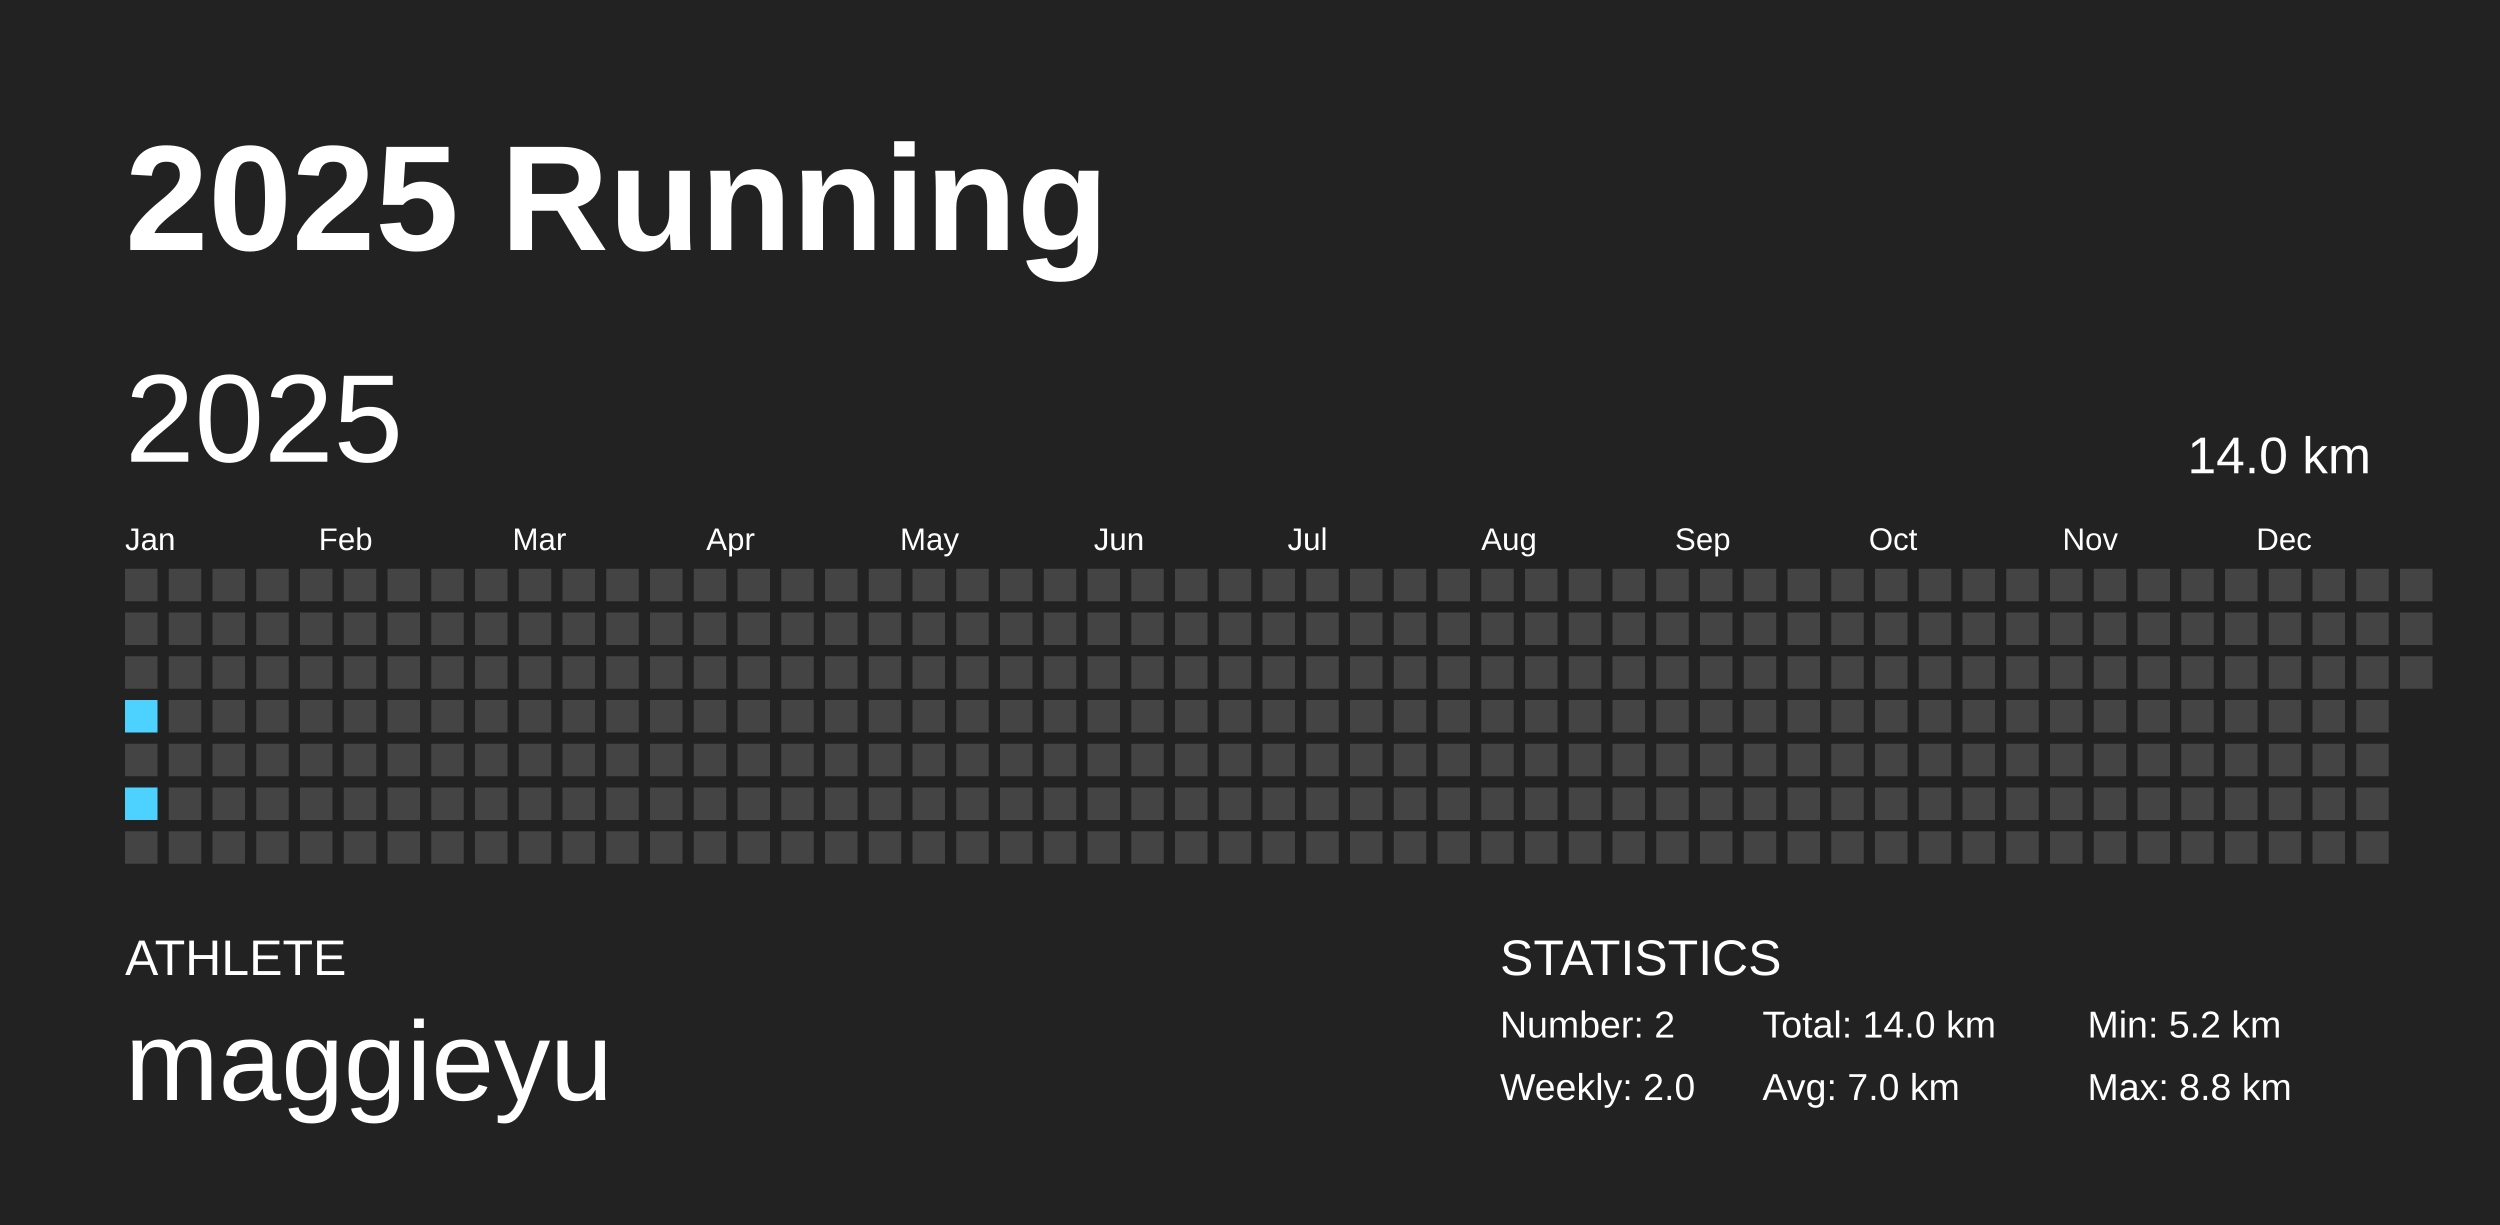
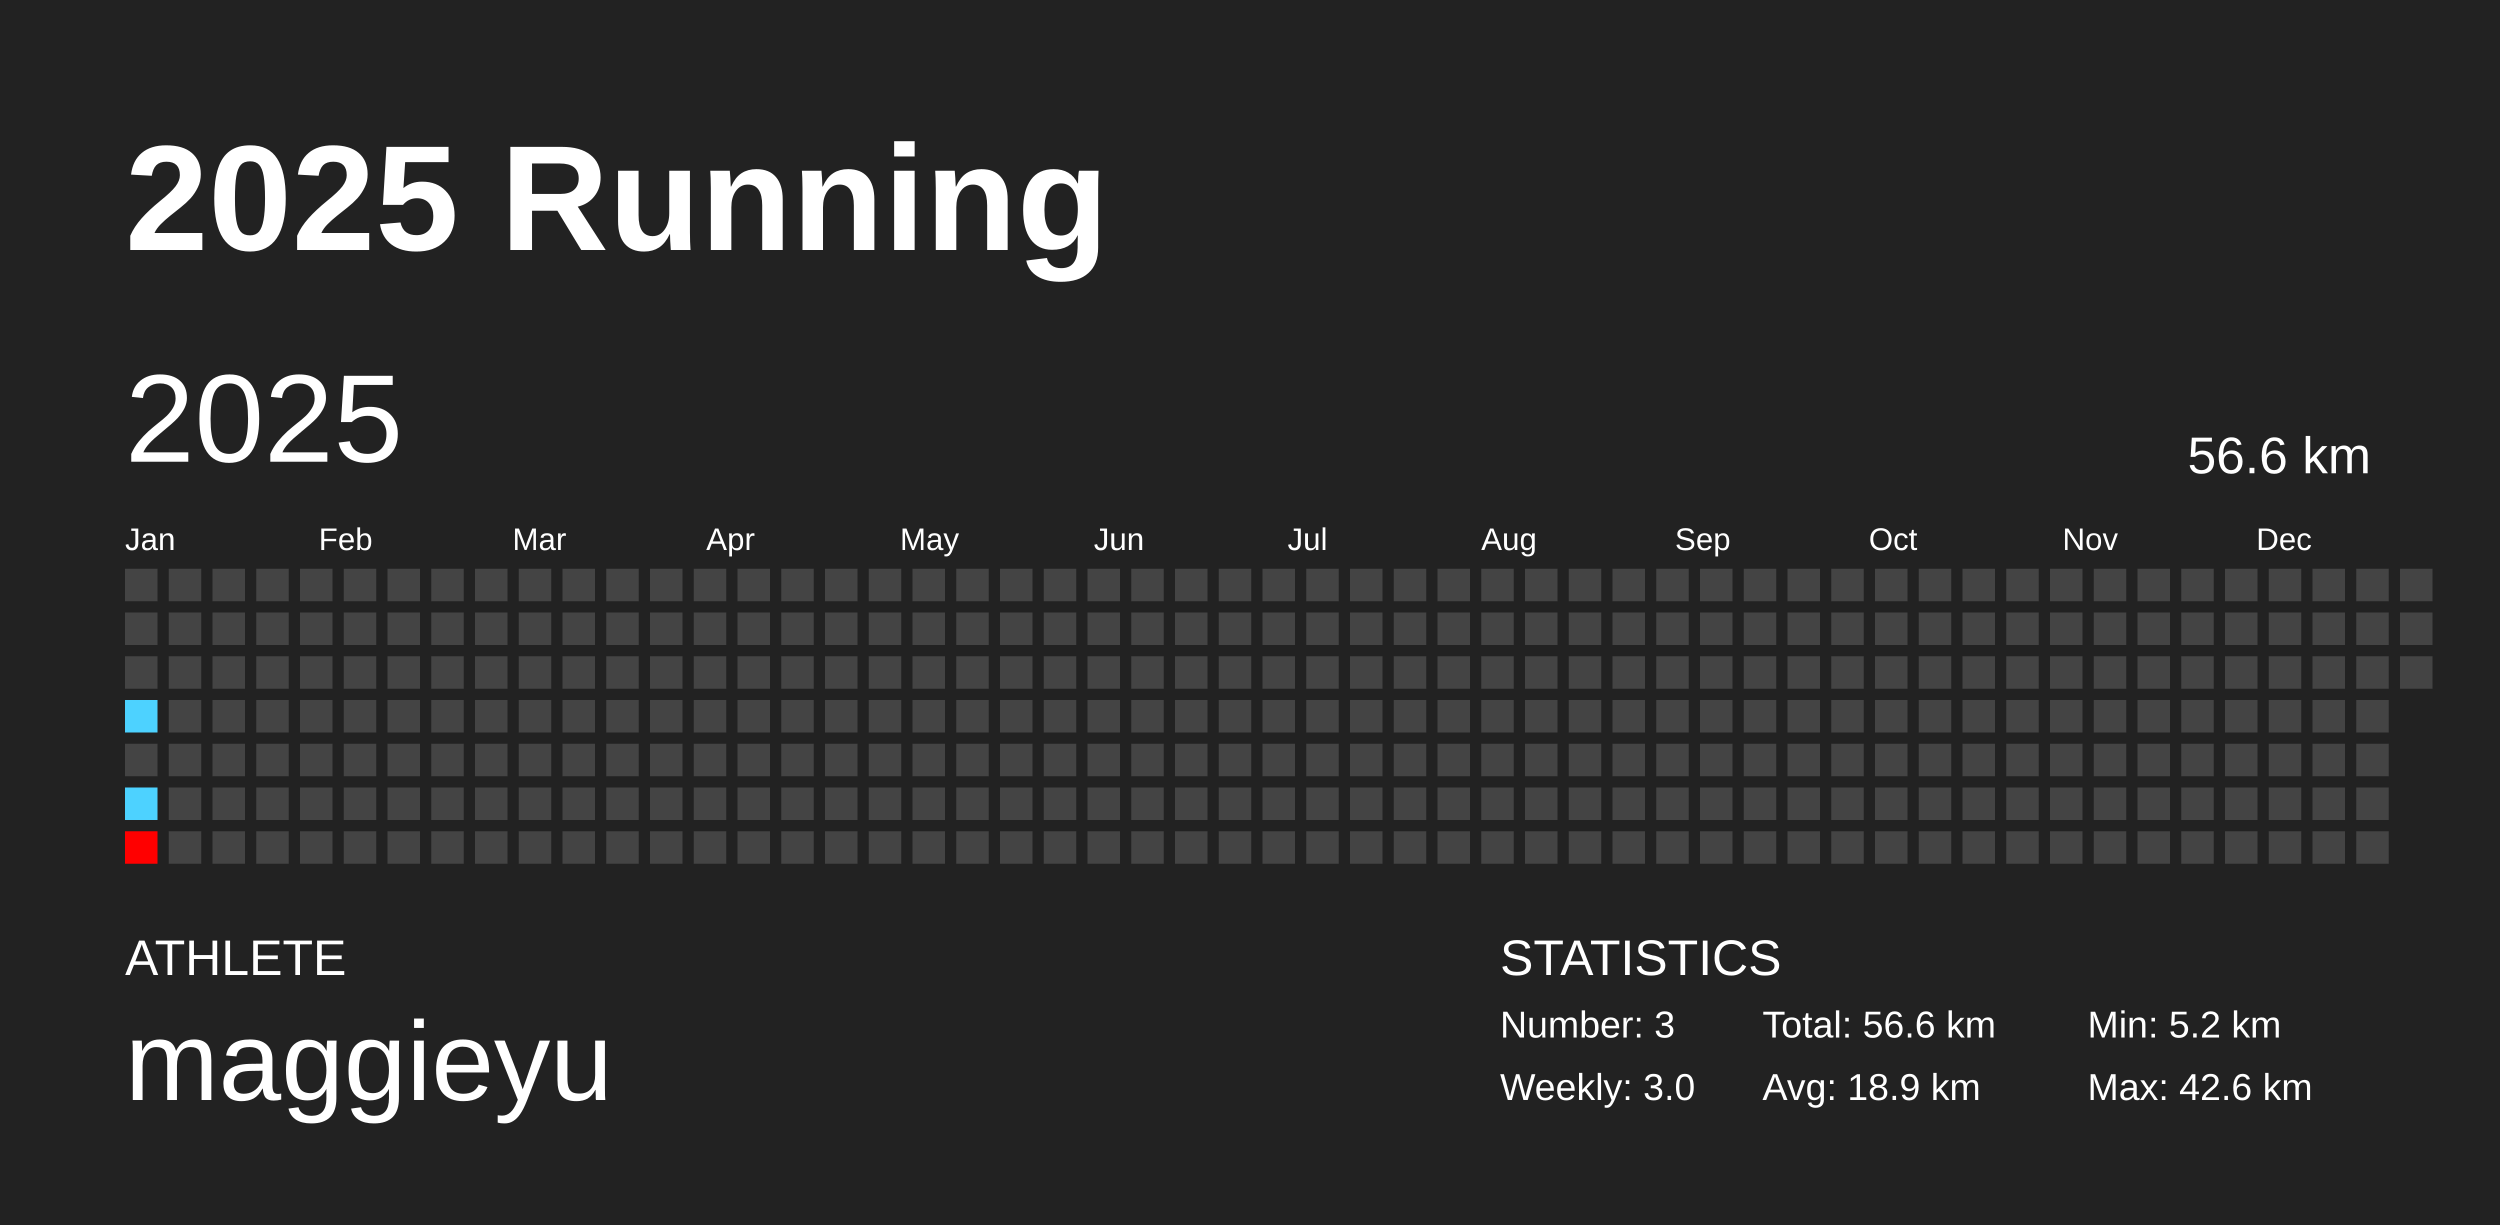
<svg xmlns="http://www.w3.org/2000/svg" baseProfile="full" height="98mm" version="1.1" viewBox="0,0,200,98" width="200mm">
  <defs />
  <rect fill="#222222" height="98" width="200" x="0" y="0" />
  <text fill="#FFFFFF" style="font-size:12px; font-family:Arial; font-weight:bold;" x="10" y="20">2025 Running</text>
  <text fill="#FFFFFF" style="font-size:4px; font-family:Arial" x="10" y="78">ATHLETE</text>
  <text fill="#FFFFFF" style="font-size:9px; font-family:Arial" x="10" y="88">maggieyu</text>
  <text fill="#FFFFFF" style="font-size:4px; font-family:Arial" x="120" y="78">STATISTICS</text>
-   <text fill="#FFFFFF" style="font-size:3px; font-family:Arial" x="120" y="83">Number: 2</text>
-   <text fill="#FFFFFF" style="font-size:3px; font-family:Arial" x="120" y="88">Weekly: 2.0</text>
-   <text fill="#FFFFFF" style="font-size:3px; font-family:Arial" x="141" y="83">Total: 14.0 km</text>
-   <text fill="#FFFFFF" style="font-size:3px; font-family:Arial" x="141" y="88">Avg: 7.0 km</text>
+   <text fill="#FFFFFF" style="font-size:3px; font-family:Arial" x="120" y="83">Number: 3</text>
+   <text fill="#FFFFFF" style="font-size:3px; font-family:Arial" x="120" y="88">Weekly: 3.0</text>
+   <text fill="#FFFFFF" style="font-size:3px; font-family:Arial" x="141" y="83">Total: 56.6 km</text>
+   <text fill="#FFFFFF" style="font-size:3px; font-family:Arial" x="141" y="88">Avg: 18.9 km</text>
  <text fill="#FFFFFF" style="font-size:3px; font-family:Arial" x="167" y="83">Min: 5.2 km</text>
-   <text fill="#FFFFFF" style="font-size:3px; font-family:Arial" x="167" y="88">Max: 8.8 km</text>
+   <text fill="#FFFFFF" style="font-size:3px; font-family:Arial" x="167" y="88">Max: 42.6 km</text>
  <text dominant-baseline="hanging" fill="#FFFFFF" style="font-size:10.0px; font-family:Arial;" x="10" y="30">2025</text>
-   <text dominant-baseline="hanging" fill="#FFFFFF" style="font-size:4.125px; font-family:Arial;" x="175" y="35">14.0 km</text>
+   <text dominant-baseline="hanging" fill="#FFFFFF" style="font-size:4.125px; font-family:Arial;" x="175" y="35">56.6 km</text>
  <text fill="#FFFFFF" style="font-size:2.5px; font-family:Arial" x="10.0" y="44">Jan</text>
  <text fill="#FFFFFF" style="font-size:2.5px; font-family:Arial" x="25.5" y="44">Feb</text>
  <text fill="#FFFFFF" style="font-size:2.5px; font-family:Arial" x="41.0" y="44">Mar</text>
  <text fill="#FFFFFF" style="font-size:2.5px; font-family:Arial" x="56.5" y="44">Apr</text>
  <text fill="#FFFFFF" style="font-size:2.5px; font-family:Arial" x="72.0" y="44">May</text>
  <text fill="#FFFFFF" style="font-size:2.5px; font-family:Arial" x="87.5" y="44">Jun</text>
  <text fill="#FFFFFF" style="font-size:2.5px; font-family:Arial" x="103.0" y="44">Jul</text>
  <text fill="#FFFFFF" style="font-size:2.5px; font-family:Arial" x="118.5" y="44">Aug</text>
  <text fill="#FFFFFF" style="font-size:2.5px; font-family:Arial" x="134.0" y="44">Sep</text>
  <text fill="#FFFFFF" style="font-size:2.5px; font-family:Arial" x="149.5" y="44">Oct</text>
  <text fill="#FFFFFF" style="font-size:2.5px; font-family:Arial" x="165.0" y="44">Nov</text>
  <text fill="#FFFFFF" style="font-size:2.5px; font-family:Arial" x="180.5" y="44">Dec</text>
  <rect fill="#444444" height="2.6" width="2.6" x="10.0" y="45.5" />
  <rect fill="#444444" height="2.6" width="2.6" x="10.0" y="49.0" />
  <rect fill="#444444" height="2.6" width="2.6" x="10.0" y="52.5" />
  <rect fill="#4dd2ff" height="2.6" width="2.6" x="10.0" y="56.0" />
  <rect fill="#444444" height="2.6" width="2.6" x="10.0" y="59.5" />
  <rect fill="#4dd2ff" height="2.6" width="2.6" x="10.0" y="63.0" />
-   <rect fill="#444444" height="2.6" width="2.6" x="10.0" y="66.5" />
+   <rect fill="red" height="2.6" width="2.6" x="10.0" y="66.5" />
  <rect fill="#444444" height="2.6" width="2.6" x="13.5" y="45.5" />
  <rect fill="#444444" height="2.6" width="2.6" x="13.5" y="49.0" />
  <rect fill="#444444" height="2.6" width="2.6" x="13.5" y="52.5" />
  <rect fill="#444444" height="2.6" width="2.6" x="13.5" y="56.0" />
  <rect fill="#444444" height="2.6" width="2.6" x="13.5" y="59.5" />
  <rect fill="#444444" height="2.6" width="2.6" x="13.5" y="63.0" />
  <rect fill="#444444" height="2.6" width="2.6" x="13.5" y="66.5" />
  <rect fill="#444444" height="2.6" width="2.6" x="17.0" y="45.5" />
  <rect fill="#444444" height="2.6" width="2.6" x="17.0" y="49.0" />
  <rect fill="#444444" height="2.6" width="2.6" x="17.0" y="52.5" />
  <rect fill="#444444" height="2.6" width="2.6" x="17.0" y="56.0" />
  <rect fill="#444444" height="2.6" width="2.6" x="17.0" y="59.5" />
  <rect fill="#444444" height="2.6" width="2.6" x="17.0" y="63.0" />
  <rect fill="#444444" height="2.6" width="2.6" x="17.0" y="66.5" />
  <rect fill="#444444" height="2.6" width="2.6" x="20.5" y="45.5" />
  <rect fill="#444444" height="2.6" width="2.6" x="20.5" y="49.0" />
  <rect fill="#444444" height="2.6" width="2.6" x="20.5" y="52.5" />
  <rect fill="#444444" height="2.6" width="2.6" x="20.5" y="56.0" />
  <rect fill="#444444" height="2.6" width="2.6" x="20.5" y="59.5" />
  <rect fill="#444444" height="2.6" width="2.6" x="20.5" y="63.0" />
  <rect fill="#444444" height="2.6" width="2.6" x="20.5" y="66.5" />
  <rect fill="#444444" height="2.6" width="2.6" x="24.0" y="45.5" />
  <rect fill="#444444" height="2.6" width="2.6" x="24.0" y="49.0" />
  <rect fill="#444444" height="2.6" width="2.6" x="24.0" y="52.5" />
  <rect fill="#444444" height="2.6" width="2.6" x="24.0" y="56.0" />
  <rect fill="#444444" height="2.6" width="2.6" x="24.0" y="59.5" />
  <rect fill="#444444" height="2.6" width="2.6" x="24.0" y="63.0" />
  <rect fill="#444444" height="2.6" width="2.6" x="24.0" y="66.5" />
  <rect fill="#444444" height="2.6" width="2.6" x="27.5" y="45.5" />
  <rect fill="#444444" height="2.6" width="2.6" x="27.5" y="49.0" />
  <rect fill="#444444" height="2.6" width="2.6" x="27.5" y="52.5" />
  <rect fill="#444444" height="2.6" width="2.6" x="27.5" y="56.0" />
  <rect fill="#444444" height="2.6" width="2.6" x="27.5" y="59.5" />
  <rect fill="#444444" height="2.6" width="2.6" x="27.5" y="63.0" />
  <rect fill="#444444" height="2.6" width="2.6" x="27.5" y="66.5" />
  <rect fill="#444444" height="2.6" width="2.6" x="31.0" y="45.5" />
  <rect fill="#444444" height="2.6" width="2.6" x="31.0" y="49.0" />
  <rect fill="#444444" height="2.6" width="2.6" x="31.0" y="52.5" />
  <rect fill="#444444" height="2.6" width="2.6" x="31.0" y="56.0" />
  <rect fill="#444444" height="2.6" width="2.6" x="31.0" y="59.5" />
  <rect fill="#444444" height="2.6" width="2.6" x="31.0" y="63.0" />
  <rect fill="#444444" height="2.6" width="2.6" x="31.0" y="66.5" />
  <rect fill="#444444" height="2.6" width="2.6" x="34.5" y="45.5" />
  <rect fill="#444444" height="2.6" width="2.6" x="34.5" y="49.0" />
  <rect fill="#444444" height="2.6" width="2.6" x="34.5" y="52.5" />
  <rect fill="#444444" height="2.6" width="2.6" x="34.5" y="56.0" />
  <rect fill="#444444" height="2.6" width="2.6" x="34.5" y="59.5" />
  <rect fill="#444444" height="2.6" width="2.6" x="34.5" y="63.0" />
  <rect fill="#444444" height="2.6" width="2.6" x="34.5" y="66.5" />
  <rect fill="#444444" height="2.6" width="2.6" x="38.0" y="45.5" />
  <rect fill="#444444" height="2.6" width="2.6" x="38.0" y="49.0" />
  <rect fill="#444444" height="2.6" width="2.6" x="38.0" y="52.5" />
  <rect fill="#444444" height="2.6" width="2.6" x="38.0" y="56.0" />
  <rect fill="#444444" height="2.6" width="2.6" x="38.0" y="59.5" />
  <rect fill="#444444" height="2.6" width="2.6" x="38.0" y="63.0" />
  <rect fill="#444444" height="2.6" width="2.6" x="38.0" y="66.5" />
  <rect fill="#444444" height="2.6" width="2.6" x="41.5" y="45.5" />
  <rect fill="#444444" height="2.6" width="2.6" x="41.5" y="49.0" />
  <rect fill="#444444" height="2.6" width="2.6" x="41.5" y="52.5" />
  <rect fill="#444444" height="2.6" width="2.6" x="41.5" y="56.0" />
  <rect fill="#444444" height="2.6" width="2.6" x="41.5" y="59.5" />
  <rect fill="#444444" height="2.6" width="2.6" x="41.5" y="63.0" />
  <rect fill="#444444" height="2.6" width="2.6" x="41.5" y="66.5" />
  <rect fill="#444444" height="2.6" width="2.6" x="45.0" y="45.5" />
  <rect fill="#444444" height="2.6" width="2.6" x="45.0" y="49.0" />
  <rect fill="#444444" height="2.6" width="2.6" x="45.0" y="52.5" />
  <rect fill="#444444" height="2.6" width="2.6" x="45.0" y="56.0" />
  <rect fill="#444444" height="2.6" width="2.6" x="45.0" y="59.5" />
  <rect fill="#444444" height="2.6" width="2.6" x="45.0" y="63.0" />
  <rect fill="#444444" height="2.6" width="2.6" x="45.0" y="66.5" />
  <rect fill="#444444" height="2.6" width="2.6" x="48.5" y="45.5" />
  <rect fill="#444444" height="2.6" width="2.6" x="48.5" y="49.0" />
  <rect fill="#444444" height="2.6" width="2.6" x="48.5" y="52.5" />
  <rect fill="#444444" height="2.6" width="2.6" x="48.5" y="56.0" />
  <rect fill="#444444" height="2.6" width="2.6" x="48.5" y="59.5" />
  <rect fill="#444444" height="2.6" width="2.6" x="48.5" y="63.0" />
  <rect fill="#444444" height="2.6" width="2.6" x="48.5" y="66.5" />
  <rect fill="#444444" height="2.6" width="2.6" x="52.0" y="45.5" />
  <rect fill="#444444" height="2.6" width="2.6" x="52.0" y="49.0" />
  <rect fill="#444444" height="2.6" width="2.6" x="52.0" y="52.5" />
  <rect fill="#444444" height="2.6" width="2.6" x="52.0" y="56.0" />
  <rect fill="#444444" height="2.6" width="2.6" x="52.0" y="59.5" />
  <rect fill="#444444" height="2.6" width="2.6" x="52.0" y="63.0" />
  <rect fill="#444444" height="2.6" width="2.6" x="52.0" y="66.5" />
  <rect fill="#444444" height="2.6" width="2.6" x="55.5" y="45.5" />
  <rect fill="#444444" height="2.6" width="2.6" x="55.5" y="49.0" />
  <rect fill="#444444" height="2.6" width="2.6" x="55.5" y="52.5" />
  <rect fill="#444444" height="2.6" width="2.6" x="55.5" y="56.0" />
  <rect fill="#444444" height="2.6" width="2.6" x="55.5" y="59.5" />
  <rect fill="#444444" height="2.6" width="2.6" x="55.5" y="63.0" />
  <rect fill="#444444" height="2.6" width="2.6" x="55.5" y="66.5" />
  <rect fill="#444444" height="2.6" width="2.6" x="59.0" y="45.5" />
  <rect fill="#444444" height="2.6" width="2.6" x="59.0" y="49.0" />
  <rect fill="#444444" height="2.6" width="2.6" x="59.0" y="52.5" />
  <rect fill="#444444" height="2.6" width="2.6" x="59.0" y="56.0" />
  <rect fill="#444444" height="2.6" width="2.6" x="59.0" y="59.5" />
  <rect fill="#444444" height="2.6" width="2.6" x="59.0" y="63.0" />
  <rect fill="#444444" height="2.6" width="2.6" x="59.0" y="66.5" />
  <rect fill="#444444" height="2.6" width="2.6" x="62.5" y="45.5" />
  <rect fill="#444444" height="2.6" width="2.6" x="62.5" y="49.0" />
  <rect fill="#444444" height="2.6" width="2.6" x="62.5" y="52.5" />
  <rect fill="#444444" height="2.6" width="2.6" x="62.5" y="56.0" />
  <rect fill="#444444" height="2.6" width="2.6" x="62.5" y="59.5" />
  <rect fill="#444444" height="2.6" width="2.6" x="62.5" y="63.0" />
  <rect fill="#444444" height="2.6" width="2.6" x="62.5" y="66.5" />
  <rect fill="#444444" height="2.6" width="2.6" x="66.0" y="45.5" />
  <rect fill="#444444" height="2.6" width="2.6" x="66.0" y="49.0" />
  <rect fill="#444444" height="2.6" width="2.6" x="66.0" y="52.5" />
  <rect fill="#444444" height="2.6" width="2.6" x="66.0" y="56.0" />
  <rect fill="#444444" height="2.6" width="2.6" x="66.0" y="59.5" />
  <rect fill="#444444" height="2.6" width="2.6" x="66.0" y="63.0" />
  <rect fill="#444444" height="2.6" width="2.6" x="66.0" y="66.5" />
  <rect fill="#444444" height="2.6" width="2.6" x="69.5" y="45.5" />
  <rect fill="#444444" height="2.6" width="2.6" x="69.5" y="49.0" />
  <rect fill="#444444" height="2.6" width="2.6" x="69.5" y="52.5" />
  <rect fill="#444444" height="2.6" width="2.6" x="69.5" y="56.0" />
  <rect fill="#444444" height="2.6" width="2.6" x="69.5" y="59.5" />
  <rect fill="#444444" height="2.6" width="2.6" x="69.5" y="63.0" />
  <rect fill="#444444" height="2.6" width="2.6" x="69.5" y="66.5" />
  <rect fill="#444444" height="2.6" width="2.6" x="73.0" y="45.5" />
  <rect fill="#444444" height="2.6" width="2.6" x="73.0" y="49.0" />
  <rect fill="#444444" height="2.6" width="2.6" x="73.0" y="52.5" />
  <rect fill="#444444" height="2.6" width="2.6" x="73.0" y="56.0" />
  <rect fill="#444444" height="2.6" width="2.6" x="73.0" y="59.5" />
  <rect fill="#444444" height="2.6" width="2.6" x="73.0" y="63.0" />
  <rect fill="#444444" height="2.6" width="2.6" x="73.0" y="66.5" />
  <rect fill="#444444" height="2.6" width="2.6" x="76.5" y="45.5" />
  <rect fill="#444444" height="2.6" width="2.6" x="76.5" y="49.0" />
  <rect fill="#444444" height="2.6" width="2.6" x="76.5" y="52.5" />
  <rect fill="#444444" height="2.6" width="2.6" x="76.5" y="56.0" />
  <rect fill="#444444" height="2.6" width="2.6" x="76.5" y="59.5" />
  <rect fill="#444444" height="2.6" width="2.6" x="76.5" y="63.0" />
  <rect fill="#444444" height="2.6" width="2.6" x="76.5" y="66.5" />
  <rect fill="#444444" height="2.6" width="2.6" x="80.0" y="45.5" />
  <rect fill="#444444" height="2.6" width="2.6" x="80.0" y="49.0" />
  <rect fill="#444444" height="2.6" width="2.6" x="80.0" y="52.5" />
  <rect fill="#444444" height="2.6" width="2.6" x="80.0" y="56.0" />
  <rect fill="#444444" height="2.6" width="2.6" x="80.0" y="59.5" />
  <rect fill="#444444" height="2.6" width="2.6" x="80.0" y="63.0" />
  <rect fill="#444444" height="2.6" width="2.6" x="80.0" y="66.5" />
  <rect fill="#444444" height="2.6" width="2.6" x="83.5" y="45.5" />
  <rect fill="#444444" height="2.6" width="2.6" x="83.5" y="49.0" />
  <rect fill="#444444" height="2.6" width="2.6" x="83.5" y="52.5" />
  <rect fill="#444444" height="2.6" width="2.6" x="83.5" y="56.0" />
  <rect fill="#444444" height="2.6" width="2.6" x="83.5" y="59.5" />
  <rect fill="#444444" height="2.6" width="2.6" x="83.5" y="63.0" />
  <rect fill="#444444" height="2.6" width="2.6" x="83.5" y="66.5" />
  <rect fill="#444444" height="2.6" width="2.6" x="87.0" y="45.5" />
  <rect fill="#444444" height="2.6" width="2.6" x="87.0" y="49.0" />
  <rect fill="#444444" height="2.6" width="2.6" x="87.0" y="52.5" />
  <rect fill="#444444" height="2.6" width="2.6" x="87.0" y="56.0" />
  <rect fill="#444444" height="2.6" width="2.6" x="87.0" y="59.5" />
  <rect fill="#444444" height="2.6" width="2.6" x="87.0" y="63.0" />
  <rect fill="#444444" height="2.6" width="2.6" x="87.0" y="66.5" />
  <rect fill="#444444" height="2.6" width="2.6" x="90.5" y="45.5" />
  <rect fill="#444444" height="2.6" width="2.6" x="90.5" y="49.0" />
  <rect fill="#444444" height="2.6" width="2.6" x="90.5" y="52.5" />
  <rect fill="#444444" height="2.6" width="2.6" x="90.5" y="56.0" />
  <rect fill="#444444" height="2.6" width="2.6" x="90.5" y="59.5" />
  <rect fill="#444444" height="2.6" width="2.6" x="90.5" y="63.0" />
  <rect fill="#444444" height="2.6" width="2.6" x="90.5" y="66.5" />
  <rect fill="#444444" height="2.6" width="2.6" x="94.0" y="45.5" />
  <rect fill="#444444" height="2.6" width="2.6" x="94.0" y="49.0" />
  <rect fill="#444444" height="2.6" width="2.6" x="94.0" y="52.5" />
  <rect fill="#444444" height="2.6" width="2.6" x="94.0" y="56.0" />
  <rect fill="#444444" height="2.6" width="2.6" x="94.0" y="59.5" />
  <rect fill="#444444" height="2.6" width="2.6" x="94.0" y="63.0" />
  <rect fill="#444444" height="2.6" width="2.6" x="94.0" y="66.5" />
  <rect fill="#444444" height="2.6" width="2.6" x="97.5" y="45.5" />
  <rect fill="#444444" height="2.6" width="2.6" x="97.5" y="49.0" />
  <rect fill="#444444" height="2.6" width="2.6" x="97.5" y="52.5" />
  <rect fill="#444444" height="2.6" width="2.6" x="97.5" y="56.0" />
  <rect fill="#444444" height="2.6" width="2.6" x="97.5" y="59.5" />
  <rect fill="#444444" height="2.6" width="2.6" x="97.5" y="63.0" />
  <rect fill="#444444" height="2.6" width="2.6" x="97.5" y="66.5" />
  <rect fill="#444444" height="2.6" width="2.6" x="101.0" y="45.5" />
  <rect fill="#444444" height="2.6" width="2.6" x="101.0" y="49.0" />
  <rect fill="#444444" height="2.6" width="2.6" x="101.0" y="52.5" />
  <rect fill="#444444" height="2.6" width="2.6" x="101.0" y="56.0" />
  <rect fill="#444444" height="2.6" width="2.6" x="101.0" y="59.5" />
  <rect fill="#444444" height="2.6" width="2.6" x="101.0" y="63.0" />
  <rect fill="#444444" height="2.6" width="2.6" x="101.0" y="66.5" />
  <rect fill="#444444" height="2.6" width="2.6" x="104.5" y="45.5" />
  <rect fill="#444444" height="2.6" width="2.6" x="104.5" y="49.0" />
  <rect fill="#444444" height="2.6" width="2.6" x="104.5" y="52.5" />
  <rect fill="#444444" height="2.6" width="2.6" x="104.5" y="56.0" />
  <rect fill="#444444" height="2.6" width="2.6" x="104.5" y="59.5" />
  <rect fill="#444444" height="2.6" width="2.6" x="104.5" y="63.0" />
  <rect fill="#444444" height="2.6" width="2.6" x="104.5" y="66.5" />
  <rect fill="#444444" height="2.6" width="2.6" x="108.0" y="45.5" />
  <rect fill="#444444" height="2.6" width="2.6" x="108.0" y="49.0" />
  <rect fill="#444444" height="2.6" width="2.6" x="108.0" y="52.5" />
  <rect fill="#444444" height="2.6" width="2.6" x="108.0" y="56.0" />
  <rect fill="#444444" height="2.6" width="2.6" x="108.0" y="59.5" />
  <rect fill="#444444" height="2.6" width="2.6" x="108.0" y="63.0" />
  <rect fill="#444444" height="2.6" width="2.6" x="108.0" y="66.5" />
  <rect fill="#444444" height="2.6" width="2.6" x="111.5" y="45.5" />
  <rect fill="#444444" height="2.6" width="2.6" x="111.5" y="49.0" />
  <rect fill="#444444" height="2.6" width="2.6" x="111.5" y="52.5" />
  <rect fill="#444444" height="2.6" width="2.6" x="111.5" y="56.0" />
  <rect fill="#444444" height="2.6" width="2.6" x="111.5" y="59.5" />
  <rect fill="#444444" height="2.6" width="2.6" x="111.5" y="63.0" />
  <rect fill="#444444" height="2.6" width="2.6" x="111.5" y="66.5" />
  <rect fill="#444444" height="2.6" width="2.6" x="115.0" y="45.5" />
  <rect fill="#444444" height="2.6" width="2.6" x="115.0" y="49.0" />
  <rect fill="#444444" height="2.6" width="2.6" x="115.0" y="52.5" />
  <rect fill="#444444" height="2.6" width="2.6" x="115.0" y="56.0" />
  <rect fill="#444444" height="2.6" width="2.6" x="115.0" y="59.5" />
  <rect fill="#444444" height="2.6" width="2.6" x="115.0" y="63.0" />
  <rect fill="#444444" height="2.6" width="2.6" x="115.0" y="66.5" />
  <rect fill="#444444" height="2.6" width="2.6" x="118.5" y="45.5" />
  <rect fill="#444444" height="2.6" width="2.6" x="118.5" y="49.0" />
  <rect fill="#444444" height="2.6" width="2.6" x="118.5" y="52.5" />
  <rect fill="#444444" height="2.6" width="2.6" x="118.5" y="56.0" />
  <rect fill="#444444" height="2.6" width="2.6" x="118.5" y="59.5" />
  <rect fill="#444444" height="2.6" width="2.6" x="118.5" y="63.0" />
  <rect fill="#444444" height="2.6" width="2.6" x="118.5" y="66.5" />
  <rect fill="#444444" height="2.6" width="2.6" x="122.0" y="45.5" />
  <rect fill="#444444" height="2.6" width="2.6" x="122.0" y="49.0" />
  <rect fill="#444444" height="2.6" width="2.6" x="122.0" y="52.5" />
  <rect fill="#444444" height="2.6" width="2.6" x="122.0" y="56.0" />
  <rect fill="#444444" height="2.6" width="2.6" x="122.0" y="59.5" />
  <rect fill="#444444" height="2.6" width="2.6" x="122.0" y="63.0" />
  <rect fill="#444444" height="2.6" width="2.6" x="122.0" y="66.5" />
  <rect fill="#444444" height="2.6" width="2.6" x="125.5" y="45.5" />
  <rect fill="#444444" height="2.6" width="2.6" x="125.5" y="49.0" />
  <rect fill="#444444" height="2.6" width="2.6" x="125.5" y="52.5" />
  <rect fill="#444444" height="2.6" width="2.6" x="125.5" y="56.0" />
  <rect fill="#444444" height="2.6" width="2.6" x="125.5" y="59.5" />
  <rect fill="#444444" height="2.6" width="2.6" x="125.5" y="63.0" />
  <rect fill="#444444" height="2.6" width="2.6" x="125.5" y="66.5" />
  <rect fill="#444444" height="2.6" width="2.6" x="129.0" y="45.5" />
  <rect fill="#444444" height="2.6" width="2.6" x="129.0" y="49.0" />
  <rect fill="#444444" height="2.6" width="2.6" x="129.0" y="52.5" />
  <rect fill="#444444" height="2.6" width="2.6" x="129.0" y="56.0" />
  <rect fill="#444444" height="2.6" width="2.6" x="129.0" y="59.5" />
  <rect fill="#444444" height="2.6" width="2.6" x="129.0" y="63.0" />
  <rect fill="#444444" height="2.6" width="2.6" x="129.0" y="66.5" />
  <rect fill="#444444" height="2.6" width="2.6" x="132.5" y="45.5" />
  <rect fill="#444444" height="2.6" width="2.6" x="132.5" y="49.0" />
  <rect fill="#444444" height="2.6" width="2.6" x="132.5" y="52.5" />
  <rect fill="#444444" height="2.6" width="2.6" x="132.5" y="56.0" />
  <rect fill="#444444" height="2.6" width="2.6" x="132.5" y="59.5" />
  <rect fill="#444444" height="2.6" width="2.6" x="132.5" y="63.0" />
  <rect fill="#444444" height="2.6" width="2.6" x="132.5" y="66.5" />
  <rect fill="#444444" height="2.6" width="2.6" x="136.0" y="45.5" />
  <rect fill="#444444" height="2.6" width="2.6" x="136.0" y="49.0" />
  <rect fill="#444444" height="2.6" width="2.6" x="136.0" y="52.5" />
  <rect fill="#444444" height="2.6" width="2.6" x="136.0" y="56.0" />
  <rect fill="#444444" height="2.6" width="2.6" x="136.0" y="59.5" />
  <rect fill="#444444" height="2.6" width="2.6" x="136.0" y="63.0" />
  <rect fill="#444444" height="2.6" width="2.6" x="136.0" y="66.5" />
  <rect fill="#444444" height="2.6" width="2.6" x="139.5" y="45.5" />
  <rect fill="#444444" height="2.6" width="2.6" x="139.5" y="49.0" />
  <rect fill="#444444" height="2.6" width="2.6" x="139.5" y="52.5" />
  <rect fill="#444444" height="2.6" width="2.6" x="139.5" y="56.0" />
  <rect fill="#444444" height="2.6" width="2.6" x="139.5" y="59.5" />
  <rect fill="#444444" height="2.6" width="2.6" x="139.5" y="63.0" />
  <rect fill="#444444" height="2.6" width="2.6" x="139.5" y="66.5" />
  <rect fill="#444444" height="2.6" width="2.6" x="143.0" y="45.5" />
  <rect fill="#444444" height="2.6" width="2.6" x="143.0" y="49.0" />
  <rect fill="#444444" height="2.6" width="2.6" x="143.0" y="52.5" />
  <rect fill="#444444" height="2.6" width="2.6" x="143.0" y="56.0" />
  <rect fill="#444444" height="2.6" width="2.6" x="143.0" y="59.5" />
  <rect fill="#444444" height="2.6" width="2.6" x="143.0" y="63.0" />
  <rect fill="#444444" height="2.6" width="2.6" x="143.0" y="66.5" />
  <rect fill="#444444" height="2.6" width="2.6" x="146.5" y="45.5" />
  <rect fill="#444444" height="2.6" width="2.6" x="146.5" y="49.0" />
  <rect fill="#444444" height="2.6" width="2.6" x="146.5" y="52.5" />
  <rect fill="#444444" height="2.6" width="2.6" x="146.5" y="56.0" />
  <rect fill="#444444" height="2.6" width="2.6" x="146.5" y="59.5" />
  <rect fill="#444444" height="2.6" width="2.6" x="146.5" y="63.0" />
  <rect fill="#444444" height="2.6" width="2.6" x="146.5" y="66.5" />
  <rect fill="#444444" height="2.6" width="2.6" x="150.0" y="45.5" />
  <rect fill="#444444" height="2.6" width="2.6" x="150.0" y="49.0" />
  <rect fill="#444444" height="2.6" width="2.6" x="150.0" y="52.5" />
  <rect fill="#444444" height="2.6" width="2.6" x="150.0" y="56.0" />
  <rect fill="#444444" height="2.6" width="2.6" x="150.0" y="59.5" />
  <rect fill="#444444" height="2.6" width="2.6" x="150.0" y="63.0" />
  <rect fill="#444444" height="2.6" width="2.6" x="150.0" y="66.5" />
  <rect fill="#444444" height="2.6" width="2.6" x="153.5" y="45.5" />
  <rect fill="#444444" height="2.6" width="2.6" x="153.5" y="49.0" />
  <rect fill="#444444" height="2.6" width="2.6" x="153.5" y="52.5" />
  <rect fill="#444444" height="2.6" width="2.6" x="153.5" y="56.0" />
  <rect fill="#444444" height="2.6" width="2.6" x="153.5" y="59.5" />
  <rect fill="#444444" height="2.6" width="2.6" x="153.5" y="63.0" />
  <rect fill="#444444" height="2.6" width="2.6" x="153.5" y="66.5" />
  <rect fill="#444444" height="2.6" width="2.6" x="157.0" y="45.5" />
  <rect fill="#444444" height="2.6" width="2.6" x="157.0" y="49.0" />
  <rect fill="#444444" height="2.6" width="2.6" x="157.0" y="52.5" />
  <rect fill="#444444" height="2.6" width="2.6" x="157.0" y="56.0" />
  <rect fill="#444444" height="2.6" width="2.6" x="157.0" y="59.5" />
  <rect fill="#444444" height="2.6" width="2.6" x="157.0" y="63.0" />
  <rect fill="#444444" height="2.6" width="2.6" x="157.0" y="66.5" />
  <rect fill="#444444" height="2.6" width="2.6" x="160.5" y="45.5" />
  <rect fill="#444444" height="2.6" width="2.6" x="160.5" y="49.0" />
  <rect fill="#444444" height="2.6" width="2.6" x="160.5" y="52.5" />
  <rect fill="#444444" height="2.6" width="2.6" x="160.5" y="56.0" />
  <rect fill="#444444" height="2.6" width="2.6" x="160.5" y="59.5" />
  <rect fill="#444444" height="2.6" width="2.6" x="160.5" y="63.0" />
  <rect fill="#444444" height="2.6" width="2.6" x="160.5" y="66.5" />
  <rect fill="#444444" height="2.6" width="2.6" x="164.0" y="45.5" />
  <rect fill="#444444" height="2.6" width="2.6" x="164.0" y="49.0" />
  <rect fill="#444444" height="2.6" width="2.6" x="164.0" y="52.5" />
  <rect fill="#444444" height="2.6" width="2.6" x="164.0" y="56.0" />
  <rect fill="#444444" height="2.6" width="2.6" x="164.0" y="59.5" />
  <rect fill="#444444" height="2.6" width="2.6" x="164.0" y="63.0" />
  <rect fill="#444444" height="2.6" width="2.6" x="164.0" y="66.5" />
  <rect fill="#444444" height="2.6" width="2.6" x="167.5" y="45.5" />
  <rect fill="#444444" height="2.6" width="2.6" x="167.5" y="49.0" />
  <rect fill="#444444" height="2.6" width="2.6" x="167.5" y="52.5" />
  <rect fill="#444444" height="2.6" width="2.6" x="167.5" y="56.0" />
  <rect fill="#444444" height="2.6" width="2.6" x="167.5" y="59.5" />
  <rect fill="#444444" height="2.6" width="2.6" x="167.5" y="63.0" />
  <rect fill="#444444" height="2.6" width="2.6" x="167.5" y="66.5" />
  <rect fill="#444444" height="2.6" width="2.6" x="171.0" y="45.5" />
  <rect fill="#444444" height="2.6" width="2.6" x="171.0" y="49.0" />
  <rect fill="#444444" height="2.6" width="2.6" x="171.0" y="52.5" />
  <rect fill="#444444" height="2.6" width="2.6" x="171.0" y="56.0" />
  <rect fill="#444444" height="2.6" width="2.6" x="171.0" y="59.5" />
  <rect fill="#444444" height="2.6" width="2.6" x="171.0" y="63.0" />
  <rect fill="#444444" height="2.6" width="2.6" x="171.0" y="66.5" />
  <rect fill="#444444" height="2.6" width="2.6" x="174.5" y="45.5" />
  <rect fill="#444444" height="2.6" width="2.6" x="174.5" y="49.0" />
  <rect fill="#444444" height="2.6" width="2.6" x="174.5" y="52.5" />
  <rect fill="#444444" height="2.6" width="2.6" x="174.5" y="56.0" />
  <rect fill="#444444" height="2.6" width="2.6" x="174.5" y="59.5" />
  <rect fill="#444444" height="2.6" width="2.6" x="174.5" y="63.0" />
  <rect fill="#444444" height="2.6" width="2.6" x="174.5" y="66.5" />
  <rect fill="#444444" height="2.6" width="2.6" x="178.0" y="45.5" />
  <rect fill="#444444" height="2.6" width="2.6" x="178.0" y="49.0" />
  <rect fill="#444444" height="2.6" width="2.6" x="178.0" y="52.5" />
  <rect fill="#444444" height="2.6" width="2.6" x="178.0" y="56.0" />
  <rect fill="#444444" height="2.6" width="2.6" x="178.0" y="59.5" />
  <rect fill="#444444" height="2.6" width="2.6" x="178.0" y="63.0" />
  <rect fill="#444444" height="2.6" width="2.6" x="178.0" y="66.5" />
  <rect fill="#444444" height="2.6" width="2.6" x="181.5" y="45.5" />
  <rect fill="#444444" height="2.6" width="2.6" x="181.5" y="49.0" />
  <rect fill="#444444" height="2.6" width="2.6" x="181.5" y="52.5" />
  <rect fill="#444444" height="2.6" width="2.6" x="181.5" y="56.0" />
  <rect fill="#444444" height="2.6" width="2.6" x="181.5" y="59.5" />
  <rect fill="#444444" height="2.6" width="2.6" x="181.5" y="63.0" />
  <rect fill="#444444" height="2.6" width="2.6" x="181.5" y="66.5" />
  <rect fill="#444444" height="2.6" width="2.6" x="185.0" y="45.5" />
  <rect fill="#444444" height="2.6" width="2.6" x="185.0" y="49.0" />
  <rect fill="#444444" height="2.6" width="2.6" x="185.0" y="52.5" />
  <rect fill="#444444" height="2.6" width="2.6" x="185.0" y="56.0" />
  <rect fill="#444444" height="2.6" width="2.6" x="185.0" y="59.5" />
  <rect fill="#444444" height="2.6" width="2.6" x="185.0" y="63.0" />
  <rect fill="#444444" height="2.6" width="2.6" x="185.0" y="66.5" />
  <rect fill="#444444" height="2.6" width="2.6" x="188.5" y="45.5" />
  <rect fill="#444444" height="2.6" width="2.6" x="188.5" y="49.0" />
  <rect fill="#444444" height="2.6" width="2.6" x="188.5" y="52.5" />
  <rect fill="#444444" height="2.6" width="2.6" x="188.5" y="56.0" />
  <rect fill="#444444" height="2.6" width="2.6" x="188.5" y="59.5" />
  <rect fill="#444444" height="2.6" width="2.6" x="188.5" y="63.0" />
  <rect fill="#444444" height="2.6" width="2.6" x="188.5" y="66.5" />
  <rect fill="#444444" height="2.6" width="2.6" x="192.0" y="45.5" />
  <rect fill="#444444" height="2.6" width="2.6" x="192.0" y="49.0" />
  <rect fill="#444444" height="2.6" width="2.6" x="192.0" y="52.5" />
</svg>
